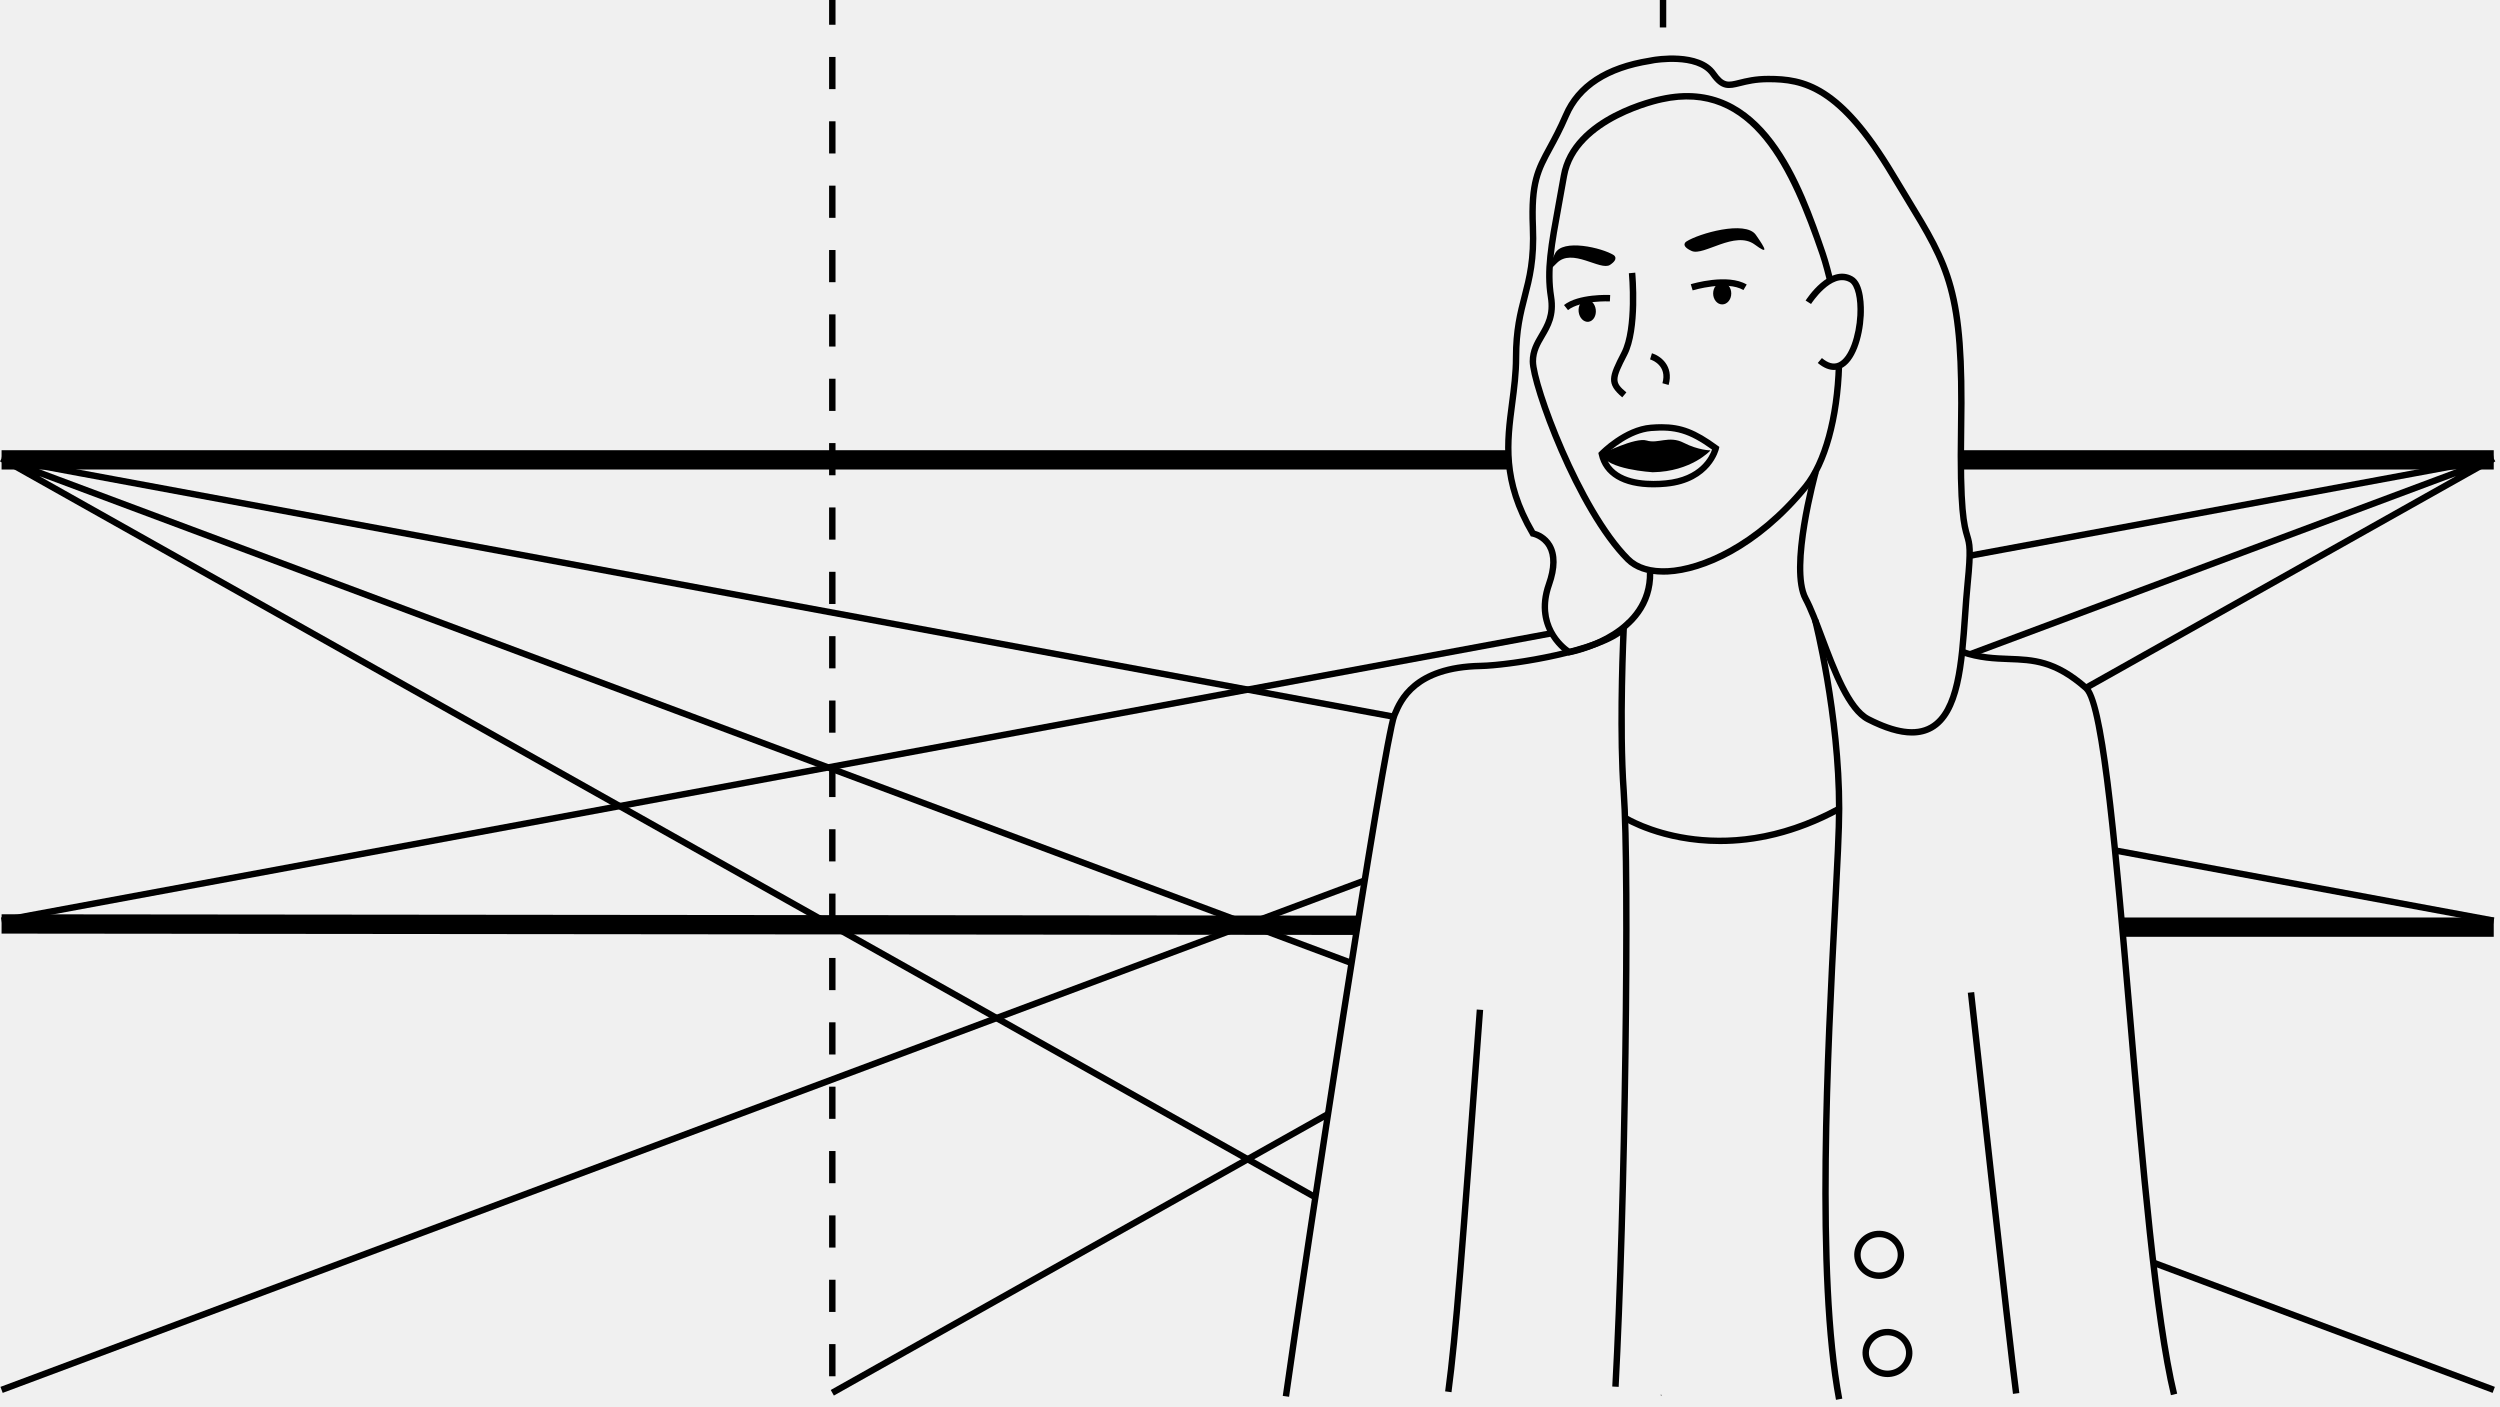
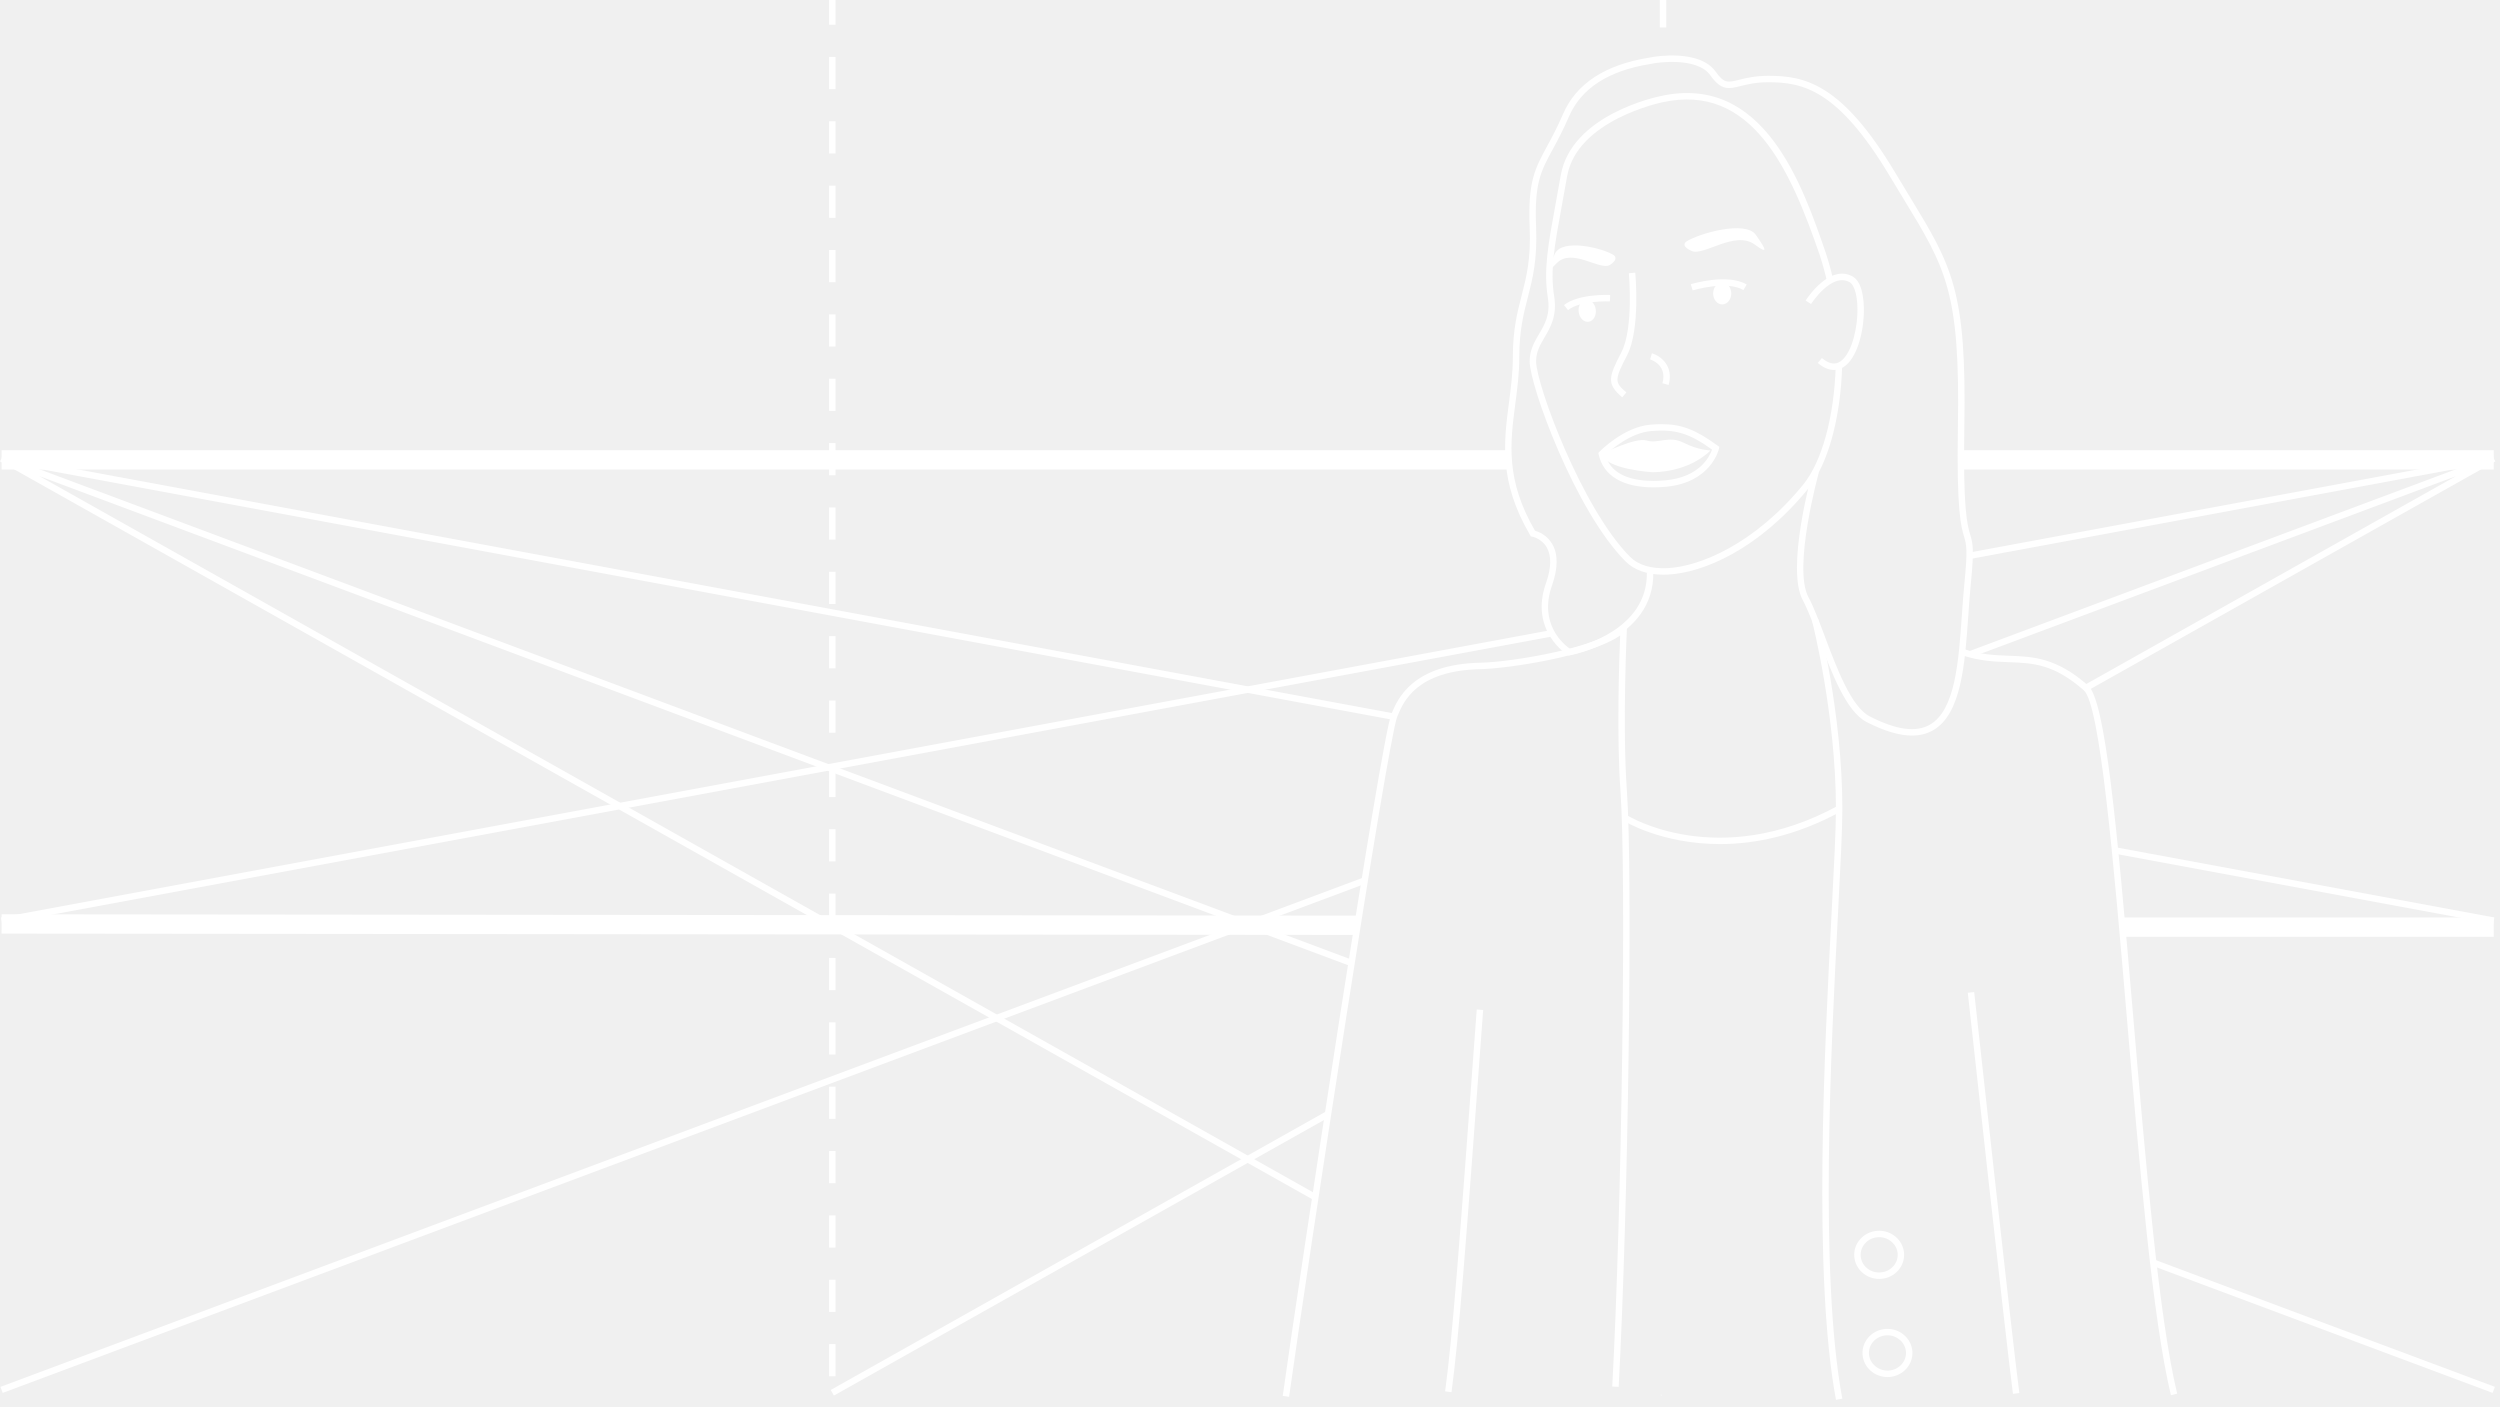
<svg xmlns="http://www.w3.org/2000/svg" version="1.1" id="Layer_3" x="0px" y="0px" width="800px" height="450px" viewBox="0 0 800 450" enable-background="new 0 0 800 450" xml:space="preserve">
  <g>
    <g>
-       <path fill="#000000" d="M265.307,430.112h2.06v10.297h-2.06V430.112z M265.307,409.519h2.06v10.3h-2.06V409.519z M265.307,388.925    h2.06v10.297h-2.06V388.925z M265.307,368.329h2.06v10.297h-2.06V368.329z M265.307,347.735h2.06v10.295h-2.06V347.735z     M265.307,327.14h2.06v10.3h-2.06V327.14z M265.307,306.546h2.06v10.297h-2.06V306.546z M265.307,285.95h2.06v10.297h-2.06V285.95    z M265.307,265.355h2.06v10.297h-2.06V265.355z M265.307,244.761h2.06v10.298h-2.06V244.761z M265.307,224.167h2.06v10.297h-2.06    V224.167z M265.307,203.571h2.06v10.299h-2.06V203.571z M265.307,182.978h2.06v10.297h-2.06V182.978z M265.307,162.384h2.06    v10.297h-2.06V162.384z M265.307,141.788h2.06v10.297h-2.06V141.788z M265.307,121.194h2.06v10.297h-2.06V121.194z     M265.307,100.599h2.06v10.297h-2.06V100.599z M265.307,80.005h2.06v10.297h-2.06V80.005z M265.307,59.409h2.06v10.299h-2.06    V59.409z M265.307,38.815h2.06v10.297h-2.06V38.815z M265.307,18.222h2.06v10.297h-2.06V18.222z M265.307-2.374h2.06V7.923h-2.06    V-2.374z" />
-       <rect x="531.139" y="-1.511" fill="#000000" width="2.062" height="10.297" />
-       <polygon fill="#000000" points="434.297,299.182 434.312,293.003 0.516,292.571 0.499,298.751   " />
-       <rect x="679.176" y="293.598" fill="#000000" width="118.822" height="6.178" />
-       <rect x="0.505" y="144.067" fill="#000000" width="482.146" height="6.18" />
-       <rect x="627.582" y="144.067" fill="#000000" width="170.416" height="6.18" />
+       <path fill="#FFFFFF" d="M265.307,430.112h2.06v10.297h-2.06V430.112z M265.307,409.519h2.06v10.3h-2.06V409.519z M265.307,388.925    h2.06v10.297h-2.06V388.925z M265.307,368.329h2.06v10.297h-2.06V368.329z M265.307,347.735h2.06v10.295h-2.06V347.735z     M265.307,327.14h2.06v10.3h-2.06V327.14z M265.307,306.546h2.06v10.297h-2.06V306.546z M265.307,285.95h2.06v10.297h-2.06V285.95    z M265.307,265.355h2.06v10.297h-2.06V265.355z M265.307,244.761h2.06v10.298h-2.06V244.761z M265.307,224.167h2.06v10.297h-2.06    V224.167z M265.307,203.571h2.06v10.299h-2.06V203.571z M265.307,182.978h2.06v10.297h-2.06V182.978z M265.307,162.384h2.06    v10.297h-2.06V162.384z M265.307,141.788h2.06v10.297h-2.06V141.788z M265.307,121.194h2.06v10.297h-2.06V121.194z     M265.307,100.599h2.06v10.297h-2.06V100.599z M265.307,80.005h2.06v10.297h-2.06V80.005z M265.307,59.409h2.06v10.299h-2.06    V59.409z M265.307,38.815h2.06v10.297h-2.06V38.815z M265.307,18.222h2.06v10.297h-2.06V18.222z M265.307-2.374h2.06V7.923h-2.06    V-2.374z" />
+       <rect x="531.139" y="-1.511" fill="#FFFFFF" width="2.062" height="10.297" />
+       <polygon fill="#FFFFFF" points="434.297,299.182 434.312,293.003 0.516,292.571 0.499,298.751   " />
+       <rect x="679.176" y="293.598" fill="#FFFFFF" width="118.822" height="6.178" />
+       <rect x="0.505" y="144.067" fill="#FFFFFF" width="482.146" height="6.18" />
+       <rect x="627.582" y="144.067" fill="#FFFFFF" width="170.416" height="6.18" />
    </g>
    <g>
-       <path fill="#000000" d="M550.383,270.104c10.91,0,24.119-2.498,38.635-10.39l-0.981-1.812c-38.347,20.841-67.09,3.181-67.375,3    l-1.104,1.738C519.744,262.761,531.688,270.104,550.383,270.104z" />
-       <path fill="#000000" d="M464.482,445.505c2.434-18.262,4.366-43.932,10.131-122.317l-2.058-0.148    c-5.754,78.344-7.688,103.994-10.114,122.195L464.482,445.505z" />
-       <path fill="#000000" d="M412.508,446.976c5.998-42.893,31.551-210.436,34.627-217.676l0.178-0.428    c1.802-4.291,6.009-14.342,26.494-14.742c8.439-0.166,35.037-4.082,44.642-10.77c-0.312,7.621-1.154,32.316,0.104,49.833    c1.91,26.646,0.437,133.472-2.633,190.497l2.057,0.108c3.068-57.084,4.544-164.051,2.628-190.756    c-1.486-20.721-0.013-51.604,0.006-51.912l0.133-2.746l-1.904,1.98c-6.486,6.748-34.836,11.502-45.063,11.703    c-21.83,0.428-26.568,11.744-28.354,16.006l-0.176,0.418c-3.353,7.881-29.543,180.777-34.771,218.193L412.508,446.976z" />
-       <path fill="#000000" d="M644.15,446.048l2.039-0.271c-2.229-16.724-14.33-127.203-14.449-128.316l-2.047,0.223    C629.812,318.794,641.916,429.302,644.15,446.048z" />
-       <path fill="#000000" d="M694.691,446.456l2.004-0.482c-5.853-24.303-10.049-73.571-14.115-121.225    c-5.318-62.383-8.943-100.605-14.404-105.4c-10.188-8.947-17.531-9.221-25.301-9.51c-4.492-0.166-9.137-0.338-14.674-2.217    l-0.664,1.951c5.824,1.975,10.623,2.152,15.26,2.324c7.715,0.285,14.381,0.533,24.021,8.998    c5.231,4.594,9.545,55.145,13.713,104.027C684.598,372.649,688.809,422.003,694.691,446.456z" />
-       <path fill="#000000" d="M587.514,447.948l2.023-0.379c-7.381-39.615-3.613-112.23-1.357-155.617    c0.771-14.806,1.375-26.498,1.375-33.144c0-30.444-7.623-60.33-7.701-60.626l-1.991,0.516c0.073,0.295,7.637,29.936,7.637,60.11    c0,6.592-0.604,18.26-1.373,33.033C583.865,335.323,580.084,408.093,587.514,447.948z" />
-       <path fill="#000000" d="M611.822,235.382c2.514,0,4.733-0.555,6.699-1.659c9.131-5.154,10.25-21.216,11.334-36.747    c0.233-3.381,0.479-6.879,0.803-10.119c1.131-11.295,0.645-12.936-0.162-15.65c-0.941-3.166-2.361-7.949-1.91-34.432    c0.756-43.92-3.865-51.506-17.584-74.031c-1.406-2.303-2.902-4.764-4.498-7.436c-17.145-28.676-29.006-31.049-40.635-31.049    c-4.26,0-7.219,0.738-9.383,1.279c-3.601,0.895-4.799,1.195-7.441-2.562c-5.137-7.34-19.592-4.834-20.201-4.727    c-0.278,0.076-0.594,0.121-1.043,0.191c-14.137,2.248-23.434,8.322-27.629,18.057c-1.918,4.441-3.637,7.598-5.146,10.381    c-3.826,7.035-6.14,11.281-5.531,25.779c0.432,10.283-1.037,15.965-2.588,21.979c-1.375,5.33-2.8,10.844-2.8,19.719    c0,5.033-0.635,9.871-1.245,14.549c-1.621,12.389-3.304,25.201,6.771,42.332l0.238,0.408l0.467,0.084    c0.023,0.004,2.986,0.598,4.617,3.43c1.562,2.717,1.475,6.584-0.256,11.496c-5.365,15.215,6.807,22.85,6.93,22.924l0.332,0.203    l0.383-0.068c0.271-0.047,27.021-5.01,26.713-26.488l-2.059,0.029c0.262,18.379-21.416,23.674-24.619,24.354    c-1.812-1.258-10.121-7.838-5.736-20.268c1.947-5.525,1.976-9.98,0.078-13.246c-1.694-2.918-4.424-3.959-5.528-4.272    c-9.476-16.328-7.927-28.146-6.287-40.648c0.621-4.744,1.264-9.65,1.264-14.816c0-8.615,1.387-13.998,2.73-19.205    c1.521-5.895,3.096-11.99,2.647-22.58c-0.578-13.928,1.506-17.756,5.285-24.709c1.533-2.822,3.275-6.021,5.23-10.551    c3.896-9.043,12.666-14.707,26.061-16.836c0.648-0.104,1.076-0.184,1.238-0.238l0,0c0.069-0.002,13.629-2.32,17.996,3.92    c3.457,4.918,5.905,4.307,9.627,3.379c2.174-0.543,4.879-1.219,8.885-1.219c11.014,0,22.277,2.299,38.865,30.045    c1.6,2.68,3.102,5.145,4.51,7.453c13.486,22.143,18.027,29.602,17.283,72.924c-0.455,26.799,1.02,31.766,1.994,35.053    c0.733,2.473,1.178,3.967,0.088,14.859c-0.326,3.271-0.572,6.783-0.81,10.18c-1.047,14.988-2.129,30.488-10.293,35.097    c-4.467,2.521-10.756,1.637-19.227-2.705c-5.854-3.007-10.521-15.423-14.273-25.396c-1.846-4.914-3.59-9.553-5.309-12.756    c-5.06-9.418,3.246-39.564,3.328-39.867l-1.982-0.553c-0.354,1.271-8.604,31.25-3.16,41.395c1.652,3.082,3.375,7.66,5.197,12.504    c4.076,10.848,8.695,23.141,15.256,26.51C602.977,233.941,607.773,235.382,611.822,235.382z" />
-       <path fill="#000000" d="M532.293,183.896c0.475,0.002,0.955-0.012,1.445-0.035c11.313-0.564,29.041-8.07,44.854-27.447    c6.314-7.738,10.394-22.445,10.908-39.338l-2.059-0.064c-0.504,16.457-4.408,30.699-10.445,38.1    c-15.402,18.877-32.984,26.176-43.361,26.693c-5.242,0.258-9.385-0.98-11.985-3.59c-15.521-15.57-30.099-55.322-30.099-62.572    c0-3.082,1.318-5.326,2.717-7.705c1.902-3.236,4.06-6.904,3.064-13.111c-1.34-8.355,0.107-16.236,2.5-29.295    c0.508-2.777,1.061-5.789,1.639-9.088c3.156-18.025,30.117-23.635,30.392-23.689c28.854-6.414,41.155,21.826,50.426,48.801    c0.957,2.789,2.059,7.174,2.373,8.451l1.998-0.492c-0.41-1.664-1.465-5.838-2.426-8.629c-7.392-21.504-19.759-57.482-52.8-50.145    c-1.146,0.229-28.596,5.949-31.991,25.348c-0.574,3.293-1.125,6.301-1.636,9.072c-2.434,13.275-3.899,21.289-2.51,29.992    c0.879,5.477-0.912,8.52-2.807,11.742c-1.478,2.51-3,5.105-3,8.748c0,7.666,14.514,47.787,30.701,64.027    C522.959,182.446,527.125,183.896,532.293,183.896z" />
-       <path fill="#000000" d="M541.645,92.921c0.109-0.033,10.923-3.268,16.248-0.102l1.058-1.77c-6.117-3.633-17.427-0.246-17.904-0.1    L541.645,92.921z" />
-       <path fill="#000000" d="M501.758,99.231c4.008-3.182,13.312-2.785,13.406-2.781l0.096-2.057    c-0.414-0.021-10.172-0.436-14.781,3.225L501.758,99.231z" />
-       <path fill="#000000" d="M510.646,99.083c0.239,1.945-0.8,3.688-2.308,3.883c-1.516,0.201-2.934-1.217-3.168-3.164    c-0.233-1.949,0.803-3.689,2.312-3.887C508.996,95.716,510.414,97.136,510.646,99.083z" />
-       <ellipse fill="#000000" cx="551.105" cy="93.909" rx="2.899" ry="3.506" />
-       <path fill="#000000" d="M519.113,127.142l1.328-1.574c-3.849-3.244-3.83-4.025,0.252-11.939    c4.229-8.199,2.662-25.641,2.592-26.381l-2.051,0.191c0.018,0.176,1.582,17.58-2.371,25.248    C514.805,120.554,513.957,122.79,519.113,127.142z" />
-       <path fill="#000000" d="M533.963,123.19c1.74-6.213-2.729-9.359-5.342-10.154l-0.602,1.967c0.571,0.18,5.562,1.92,3.959,7.631    L533.963,123.19z" />
-       <path fill="#000000" d="M512.59,145.253c0,0,10.719-5.41,14.354-4.287c3.641,1.131,7.145-1.689,11.836,0.723    c4.694,2.408,8.592,2.436,8.592,2.436s-6.072,6.77-18.492,6.996C528.877,151.12,513.693,150.218,512.59,145.253z" />
-       <path fill="#000000" d="M511.586,145.474l-0.119-0.541l0.387-0.396c0.314-0.326,7.814-7.957,16.388-8.656    c1.233-0.102,2.354-0.15,3.416-0.15c6.41,0,10.953,1.738,17.996,6.887l0.541,0.395l-0.146,0.652    c-0.02,0.107-2.455,10.723-16.871,12.092c-1.395,0.133-2.766,0.199-4.078,0.199c0,0,0,0-0.002,0    C519.289,155.954,513.07,152.231,511.586,145.474z M528.404,137.933c-6.738,0.551-13.047,6.111-14.672,7.646    c1.862,6.854,9.34,8.314,15.364,8.314c1.248,0,2.558-0.062,3.886-0.189c11.03-1.047,14.151-7.73,14.868-9.846    C540.416,138.522,535.963,137.312,528.404,137.933z" />
-       <path fill="#000000" d="M539.613,77.304c0,0-2.101,1.291,1.729,3.012c3.824,1.723,13.881-6.705,20.188-2.049    c4.42,3.26,3.651,1.621,0.34-3.115C558.555,70.421,543.586,74.722,539.613,77.304z" />
-       <path fill="#000000" d="M516.385,81.636c0,0,1.863,1.129-1.188,3.131c-3.066,2.002-12.189-5.635-17.072-0.523    c-3.434,3.588-2.922,1.896-0.543-3.07C499.957,76.208,512.842,79.362,516.385,81.636z" />
-       <path fill="#000000" d="M586.861,118.384c0.854,0,1.59-0.197,2.188-0.455c4.574-1.979,6.99-9.936,7.355-16.943    c0.125-2.393,0.235-10.373-3.541-12.5c-7.404-4.164-14.756,7.203-15.066,7.688l1.738,1.105c0.062-0.102,6.6-10.207,12.313-6.996    c1.771,0.994,2.775,5.254,2.496,10.598c-0.332,6.361-2.541,13.611-6.117,15.158c-1.532,0.664-3.28,0.172-5.215-1.461l-1.328,1.574    C583.689,117.843,585.439,118.384,586.861,118.384z" />
-       <path fill="#000000" d="M593.367,402.097c-0.15-2.006,0.504-3.955,1.838-5.496c1.404-1.616,3.379-2.596,5.564-2.743    c4.422-0.289,8.221,2.94,8.53,7.139c0.148,2.006-0.506,3.961-1.846,5.502c-1.404,1.617-3.379,2.588-5.555,2.736    c-0.197,0.012-0.394,0.02-0.584,0.02l0,0C597.16,409.251,593.664,406.106,593.367,402.097z M600.91,395.911    c-1.633,0.106-3.107,0.836-4.148,2.037c-0.975,1.125-1.449,2.541-1.34,3.996c0.229,3.08,3.014,5.481,6.338,5.229    c1.631-0.104,3.103-0.83,4.146-2.029c0.975-1.12,1.45-2.545,1.346-4c-0.221-2.94-2.816-5.25-5.908-5.25    C601.197,395.896,601.053,395.901,600.91,395.911z" />
-       <path fill="#000000" d="M596.018,433.503c-0.146-1.998,0.498-3.947,1.83-5.486c1.404-1.625,3.386-2.604,5.574-2.758    c4.426-0.285,8.217,2.941,8.535,7.142c0.146,2.006-0.51,3.957-1.846,5.493c-1.404,1.617-3.375,2.597-5.558,2.746    c-0.188,0.015-0.379,0.021-0.562,0.021c-0.002,0-0.002,0-0.002,0C599.82,440.657,596.318,437.515,596.018,433.503z     M603.562,427.312c-1.64,0.114-3.113,0.846-4.158,2.051c-0.972,1.123-1.443,2.537-1.332,3.983c0.229,3.08,3.147,5.455,6.342,5.234    c1.629-0.113,3.1-0.838,4.141-2.039c0.979-1.123,1.455-2.543,1.354-3.994c-0.228-2.94-2.822-5.25-5.914-5.25    C603.85,427.3,603.705,427.304,603.562,427.312z" />
+       <path fill="#FFFFFF" d="M550.383,270.104c10.91,0,24.119-2.498,38.635-10.39l-0.981-1.812c-38.347,20.841-67.09,3.181-67.375,3    l-1.104,1.738C519.744,262.761,531.688,270.104,550.383,270.104z" />
+       <path fill="#FFFFFF" d="M464.482,445.505c2.434-18.262,4.366-43.932,10.131-122.317l-2.058-0.148    c-5.754,78.344-7.688,103.994-10.114,122.195L464.482,445.505z" />
+       <path fill="#FFFFFF" d="M412.508,446.976c5.998-42.893,31.551-210.436,34.627-217.676l0.178-0.428    c1.802-4.291,6.009-14.342,26.494-14.742c8.439-0.166,35.037-4.082,44.642-10.77c-0.312,7.621-1.154,32.316,0.104,49.833    c1.91,26.646,0.437,133.472-2.633,190.497l2.057,0.108c3.068-57.084,4.544-164.051,2.628-190.756    c-1.486-20.721-0.013-51.604,0.006-51.912l0.133-2.746l-1.904,1.98c-6.486,6.748-34.836,11.502-45.063,11.703    c-21.83,0.428-26.568,11.744-28.354,16.006l-0.176,0.418c-3.353,7.881-29.543,180.777-34.771,218.193L412.508,446.976z" />
+       <path fill="#FFFFFF" d="M644.15,446.048l2.039-0.271c-2.229-16.724-14.33-127.203-14.449-128.316l-2.047,0.223    C629.812,318.794,641.916,429.302,644.15,446.048z" />
+       <path fill="#FFFFFF" d="M694.691,446.456l2.004-0.482c-5.853-24.303-10.049-73.571-14.115-121.225    c-5.318-62.383-8.943-100.605-14.404-105.4c-10.188-8.947-17.531-9.221-25.301-9.51c-4.492-0.166-9.137-0.338-14.674-2.217    l-0.664,1.951c5.824,1.975,10.623,2.152,15.26,2.324c7.715,0.285,14.381,0.533,24.021,8.998    c5.231,4.594,9.545,55.145,13.713,104.027C684.598,372.649,688.809,422.003,694.691,446.456z" />
+       <path fill="#FFFFFF" d="M587.514,447.948l2.023-0.379c-7.381-39.615-3.613-112.23-1.357-155.617    c0.771-14.806,1.375-26.498,1.375-33.144c0-30.444-7.623-60.33-7.701-60.626l-1.991,0.516c0.073,0.295,7.637,29.936,7.637,60.11    c0,6.592-0.604,18.26-1.373,33.033C583.865,335.323,580.084,408.093,587.514,447.948z" />
+       <path fill="#FFFFFF" d="M611.822,235.382c2.514,0,4.733-0.555,6.699-1.659c9.131-5.154,10.25-21.216,11.334-36.747    c0.233-3.381,0.479-6.879,0.803-10.119c1.131-11.295,0.645-12.936-0.162-15.65c-0.941-3.166-2.361-7.949-1.91-34.432    c0.756-43.92-3.865-51.506-17.584-74.031c-1.406-2.303-2.902-4.764-4.498-7.436c-17.145-28.676-29.006-31.049-40.635-31.049    c-4.26,0-7.219,0.738-9.383,1.279c-3.601,0.895-4.799,1.195-7.441-2.562c-5.137-7.34-19.592-4.834-20.201-4.727    c-0.278,0.076-0.594,0.121-1.043,0.191c-14.137,2.248-23.434,8.322-27.629,18.057c-1.918,4.441-3.637,7.598-5.146,10.381    c-3.826,7.035-6.14,11.281-5.531,25.779c0.432,10.283-1.037,15.965-2.588,21.979c-1.375,5.33-2.8,10.844-2.8,19.719    c0,5.033-0.635,9.871-1.245,14.549c-1.621,12.389-3.304,25.201,6.771,42.332l0.238,0.408l0.467,0.084    c0.023,0.004,2.986,0.598,4.617,3.43c1.562,2.717,1.475,6.584-0.256,11.496c-5.365,15.215,6.807,22.85,6.93,22.924l0.332,0.203    l0.383-0.068c0.271-0.047,27.021-5.01,26.713-26.488l-2.059,0.029c0.262,18.379-21.416,23.674-24.619,24.354    c-1.812-1.258-10.121-7.838-5.736-20.268c1.947-5.525,1.976-9.98,0.078-13.246c-1.694-2.918-4.424-3.959-5.528-4.272    c-9.476-16.328-7.927-28.146-6.287-40.648c0.621-4.744,1.264-9.65,1.264-14.816c0-8.615,1.387-13.998,2.73-19.205    c1.521-5.895,3.096-11.99,2.647-22.58c-0.578-13.928,1.506-17.756,5.285-24.709c1.533-2.822,3.275-6.021,5.23-10.551    c3.896-9.043,12.666-14.707,26.061-16.836c0.648-0.104,1.076-0.184,1.238-0.238l0,0c0.069-0.002,13.629-2.32,17.996,3.92    c3.457,4.918,5.905,4.307,9.627,3.379c2.174-0.543,4.879-1.219,8.885-1.219c11.014,0,22.277,2.299,38.865,30.045    c1.6,2.68,3.102,5.145,4.51,7.453c13.486,22.143,18.027,29.602,17.283,72.924c-0.455,26.799,1.02,31.766,1.994,35.053    c0.733,2.473,1.178,3.967,0.088,14.859c-0.326,3.271-0.572,6.783-0.81,10.18c-1.047,14.988-2.129,30.488-10.293,35.097    c-4.467,2.521-10.756,1.637-19.227-2.705c-5.854-3.007-10.521-15.423-14.273-25.396c-1.846-4.914-3.59-9.553-5.309-12.756    c-5.06-9.418,3.246-39.564,3.328-39.867l-1.982-0.553c-0.354,1.271-8.604,31.25-3.16,41.395c1.652,3.082,3.375,7.66,5.197,12.504    c4.076,10.848,8.695,23.141,15.256,26.51C602.977,233.941,607.773,235.382,611.822,235.382z" />
+       <path fill="#FFFFFF" d="M532.293,183.896c0.475,0.002,0.955-0.012,1.445-0.035c11.313-0.564,29.041-8.07,44.854-27.447    c6.314-7.738,10.394-22.445,10.908-39.338l-2.059-0.064c-0.504,16.457-4.408,30.699-10.445,38.1    c-15.402,18.877-32.984,26.176-43.361,26.693c-5.242,0.258-9.385-0.98-11.985-3.59c-15.521-15.57-30.099-55.322-30.099-62.572    c0-3.082,1.318-5.326,2.717-7.705c1.902-3.236,4.06-6.904,3.064-13.111c-1.34-8.355,0.107-16.236,2.5-29.295    c0.508-2.777,1.061-5.789,1.639-9.088c3.156-18.025,30.117-23.635,30.392-23.689c28.854-6.414,41.155,21.826,50.426,48.801    c0.957,2.789,2.059,7.174,2.373,8.451l1.998-0.492c-0.41-1.664-1.465-5.838-2.426-8.629c-7.392-21.504-19.759-57.482-52.8-50.145    c-1.146,0.229-28.596,5.949-31.991,25.348c-0.574,3.293-1.125,6.301-1.636,9.072c-2.434,13.275-3.899,21.289-2.51,29.992    c0.879,5.477-0.912,8.52-2.807,11.742c-1.478,2.51-3,5.105-3,8.748c0,7.666,14.514,47.787,30.701,64.027    C522.959,182.446,527.125,183.896,532.293,183.896z" />
+       <path fill="#FFFFFF" d="M541.645,92.921c0.109-0.033,10.923-3.268,16.248-0.102l1.058-1.77c-6.117-3.633-17.427-0.246-17.904-0.1    L541.645,92.921z" />
+       <path fill="#FFFFFF" d="M501.758,99.231c4.008-3.182,13.312-2.785,13.406-2.781l0.096-2.057    c-0.414-0.021-10.172-0.436-14.781,3.225L501.758,99.231z" />
+       <path fill="#FFFFFF" d="M510.646,99.083c0.239,1.945-0.8,3.688-2.308,3.883c-1.516,0.201-2.934-1.217-3.168-3.164    c-0.233-1.949,0.803-3.689,2.312-3.887C508.996,95.716,510.414,97.136,510.646,99.083z" />
+       <ellipse fill="#FFFFFF" cx="551.105" cy="93.909" rx="2.899" ry="3.506" />
+       <path fill="#FFFFFF" d="M519.113,127.142l1.328-1.574c-3.849-3.244-3.83-4.025,0.252-11.939    c4.229-8.199,2.662-25.641,2.592-26.381l-2.051,0.191c0.018,0.176,1.582,17.58-2.371,25.248    C514.805,120.554,513.957,122.79,519.113,127.142z" />
+       <path fill="#FFFFFF" d="M533.963,123.19c1.74-6.213-2.729-9.359-5.342-10.154l-0.602,1.967c0.571,0.18,5.562,1.92,3.959,7.631    L533.963,123.19z" />
+       <path fill="#FFFFFF" d="M512.59,145.253c0,0,10.719-5.41,14.354-4.287c3.641,1.131,7.145-1.689,11.836,0.723    c4.694,2.408,8.592,2.436,8.592,2.436s-6.072,6.77-18.492,6.996C528.877,151.12,513.693,150.218,512.59,145.253z" />
+       <path fill="#FFFFFF" d="M511.586,145.474l-0.119-0.541l0.387-0.396c0.314-0.326,7.814-7.957,16.388-8.656    c1.233-0.102,2.354-0.15,3.416-0.15c6.41,0,10.953,1.738,17.996,6.887l0.541,0.395l-0.146,0.652    c-0.02,0.107-2.455,10.723-16.871,12.092c-1.395,0.133-2.766,0.199-4.078,0.199c0,0,0,0-0.002,0    C519.289,155.954,513.07,152.231,511.586,145.474z M528.404,137.933c-6.738,0.551-13.047,6.111-14.672,7.646    c1.862,6.854,9.34,8.314,15.364,8.314c1.248,0,2.558-0.062,3.886-0.189c11.03-1.047,14.151-7.73,14.868-9.846    C540.416,138.522,535.963,137.312,528.404,137.933z" />
+       <path fill="#FFFFFF" d="M539.613,77.304c0,0-2.101,1.291,1.729,3.012c3.824,1.723,13.881-6.705,20.188-2.049    c4.42,3.26,3.651,1.621,0.34-3.115C558.555,70.421,543.586,74.722,539.613,77.304z" />
+       <path fill="#FFFFFF" d="M516.385,81.636c0,0,1.863,1.129-1.188,3.131c-3.066,2.002-12.189-5.635-17.072-0.523    c-3.434,3.588-2.922,1.896-0.543-3.07C499.957,76.208,512.842,79.362,516.385,81.636z" />
+       <path fill="#FFFFFF" d="M586.861,118.384c0.854,0,1.59-0.197,2.188-0.455c4.574-1.979,6.99-9.936,7.355-16.943    c0.125-2.393,0.235-10.373-3.541-12.5c-7.404-4.164-14.756,7.203-15.066,7.688l1.738,1.105c0.062-0.102,6.6-10.207,12.313-6.996    c1.771,0.994,2.775,5.254,2.496,10.598c-0.332,6.361-2.541,13.611-6.117,15.158c-1.532,0.664-3.28,0.172-5.215-1.461l-1.328,1.574    C583.689,117.843,585.439,118.384,586.861,118.384z" />
+       <path fill="#FFFFFF" d="M593.367,402.097c-0.15-2.006,0.504-3.955,1.838-5.496c1.404-1.616,3.379-2.596,5.564-2.743    c4.422-0.289,8.221,2.94,8.53,7.139c0.148,2.006-0.506,3.961-1.846,5.502c-1.404,1.617-3.379,2.588-5.555,2.736    c-0.197,0.012-0.394,0.02-0.584,0.02l0,0C597.16,409.251,593.664,406.106,593.367,402.097z M600.91,395.911    c-1.633,0.106-3.107,0.836-4.148,2.037c-0.975,1.125-1.449,2.541-1.34,3.996c0.229,3.08,3.014,5.481,6.338,5.229    c1.631-0.104,3.103-0.83,4.146-2.029c0.975-1.12,1.45-2.545,1.346-4c-0.221-2.94-2.816-5.25-5.908-5.25    C601.197,395.896,601.053,395.901,600.91,395.911z" />
+       <path fill="#FFFFFF" d="M596.018,433.503c-0.146-1.998,0.498-3.947,1.83-5.486c1.404-1.625,3.386-2.604,5.574-2.758    c4.426-0.285,8.217,2.941,8.535,7.142c0.146,2.006-0.51,3.957-1.846,5.493c-1.404,1.617-3.375,2.597-5.558,2.746    c-0.188,0.015-0.379,0.021-0.562,0.021c-0.002,0-0.002,0-0.002,0C599.82,440.657,596.318,437.515,596.018,433.503z     M603.562,427.312c-1.64,0.114-3.113,0.846-4.158,2.051c-0.972,1.123-1.443,2.537-1.332,3.983c0.229,3.08,3.147,5.455,6.342,5.234    c1.629-0.113,3.1-0.838,4.141-2.039c0.979-1.123,1.455-2.543,1.354-3.994c-0.228-2.94-2.822-5.25-5.914-5.25    C603.85,427.3,603.705,427.304,603.562,427.312z" />
    </g>
    <g>
-       <path fill="#000000" d="M446.188,228.896c-0.112,0.271-0.262,0.773-0.436,1.453L11.907,149.905l420.739,157.229    c-0.109,0.689-0.224,1.383-0.328,2.076L12.599,152.36l408.47,229.68c-0.109,0.723-0.222,1.453-0.328,2.176L0,147.642l0.505-0.898    l0.188-1.012l445.714,82.645C446.332,228.555,446.254,228.739,446.188,228.896z" />
-       <path fill="#000000" d="M676.928,273.214c-0.07-0.715-0.143-1.428-0.213-2.135l121.473,22.524l-0.377,2.023L676.928,273.214z" />
-       <path fill="#000000" d="M688.918,402.899l109.441,40.896l-0.724,1.93L689.188,405.2    C689.098,404.435,689.006,403.673,688.918,402.899z" />
-       <polygon fill="#000000" points="531.789,446.358 531.662,446.585 531.264,446.36   " />
+       <path fill="#FFFFFF" d="M446.188,228.896c-0.112,0.271-0.262,0.773-0.436,1.453L11.907,149.905l420.739,157.229    c-0.109,0.689-0.224,1.383-0.328,2.076L12.599,152.36l408.47,229.68c-0.109,0.723-0.222,1.453-0.328,2.176L0,147.642l0.505-0.898    l0.188-1.012l445.714,82.645C446.332,228.555,446.254,228.739,446.188,228.896z" />
+       <path fill="#FFFFFF" d="M676.928,273.214c-0.07-0.715-0.143-1.428-0.213-2.135l121.473,22.524l-0.377,2.023L676.928,273.214z" />
+       <path fill="#FFFFFF" d="M688.918,402.899l109.441,40.896l-0.724,1.93L689.188,405.2    C689.098,404.435,689.006,403.673,688.918,402.899z" />
+       <polygon fill="#FFFFFF" points="531.789,446.358 531.662,446.585 531.264,446.36   " />
    </g>
    <g>
-       <path fill="#000000" d="M0.317,293.604l495.767-91.928c0.33,0.68,0.688,1.318,1.066,1.898L0.692,295.63L0.317,293.604z" />
-       <path fill="#000000" d="M667.498,220.122c-0.285-0.248-0.561-0.475-0.84-0.711l119.248-67.051l-153.688,57.434    c-1.108-0.238-2.262-0.539-3.449-0.91l157.828-58.979l-156.35,28.99c0.031-0.793,0.047-1.492,0.043-2.104l167.521-31.061    l0.188,1.012l0.506,0.898l-130.35,73.293C667.938,220.604,667.719,220.317,667.498,220.122z" />
-       <path fill="#000000" d="M436.891,280.587c-0.123,0.777-0.25,1.554-0.377,2.343L0.865,445.728l-0.72-1.93L436.891,280.587z" />
-       <path fill="#000000" d="M424.768,357.788l-157.927,88.797l-1.009-1.793L425.164,355.2    C425.031,356.062,424.898,356.927,424.768,357.788z" />
+       <path fill="#FFFFFF" d="M0.317,293.604l495.767-91.928c0.33,0.68,0.688,1.318,1.066,1.898L0.692,295.63L0.317,293.604z" />
+       <path fill="#FFFFFF" d="M667.498,220.122c-0.285-0.248-0.561-0.475-0.84-0.711l119.248-67.051l-153.688,57.434    c-1.108-0.238-2.262-0.539-3.449-0.91l157.828-58.979l-156.35,28.99c0.031-0.793,0.047-1.492,0.043-2.104l167.521-31.061    l0.188,1.012l0.506,0.898l-130.35,73.293C667.938,220.604,667.719,220.317,667.498,220.122z" />
+       <path fill="#FFFFFF" d="M436.891,280.587c-0.123,0.777-0.25,1.554-0.377,2.343L0.865,445.728l-0.72-1.93L436.891,280.587z" />
+       <path fill="#FFFFFF" d="M424.768,357.788l-157.927,88.797l-1.009-1.793L425.164,355.2    C425.031,356.062,424.898,356.927,424.768,357.788z" />
    </g>
  </g>
</svg>
